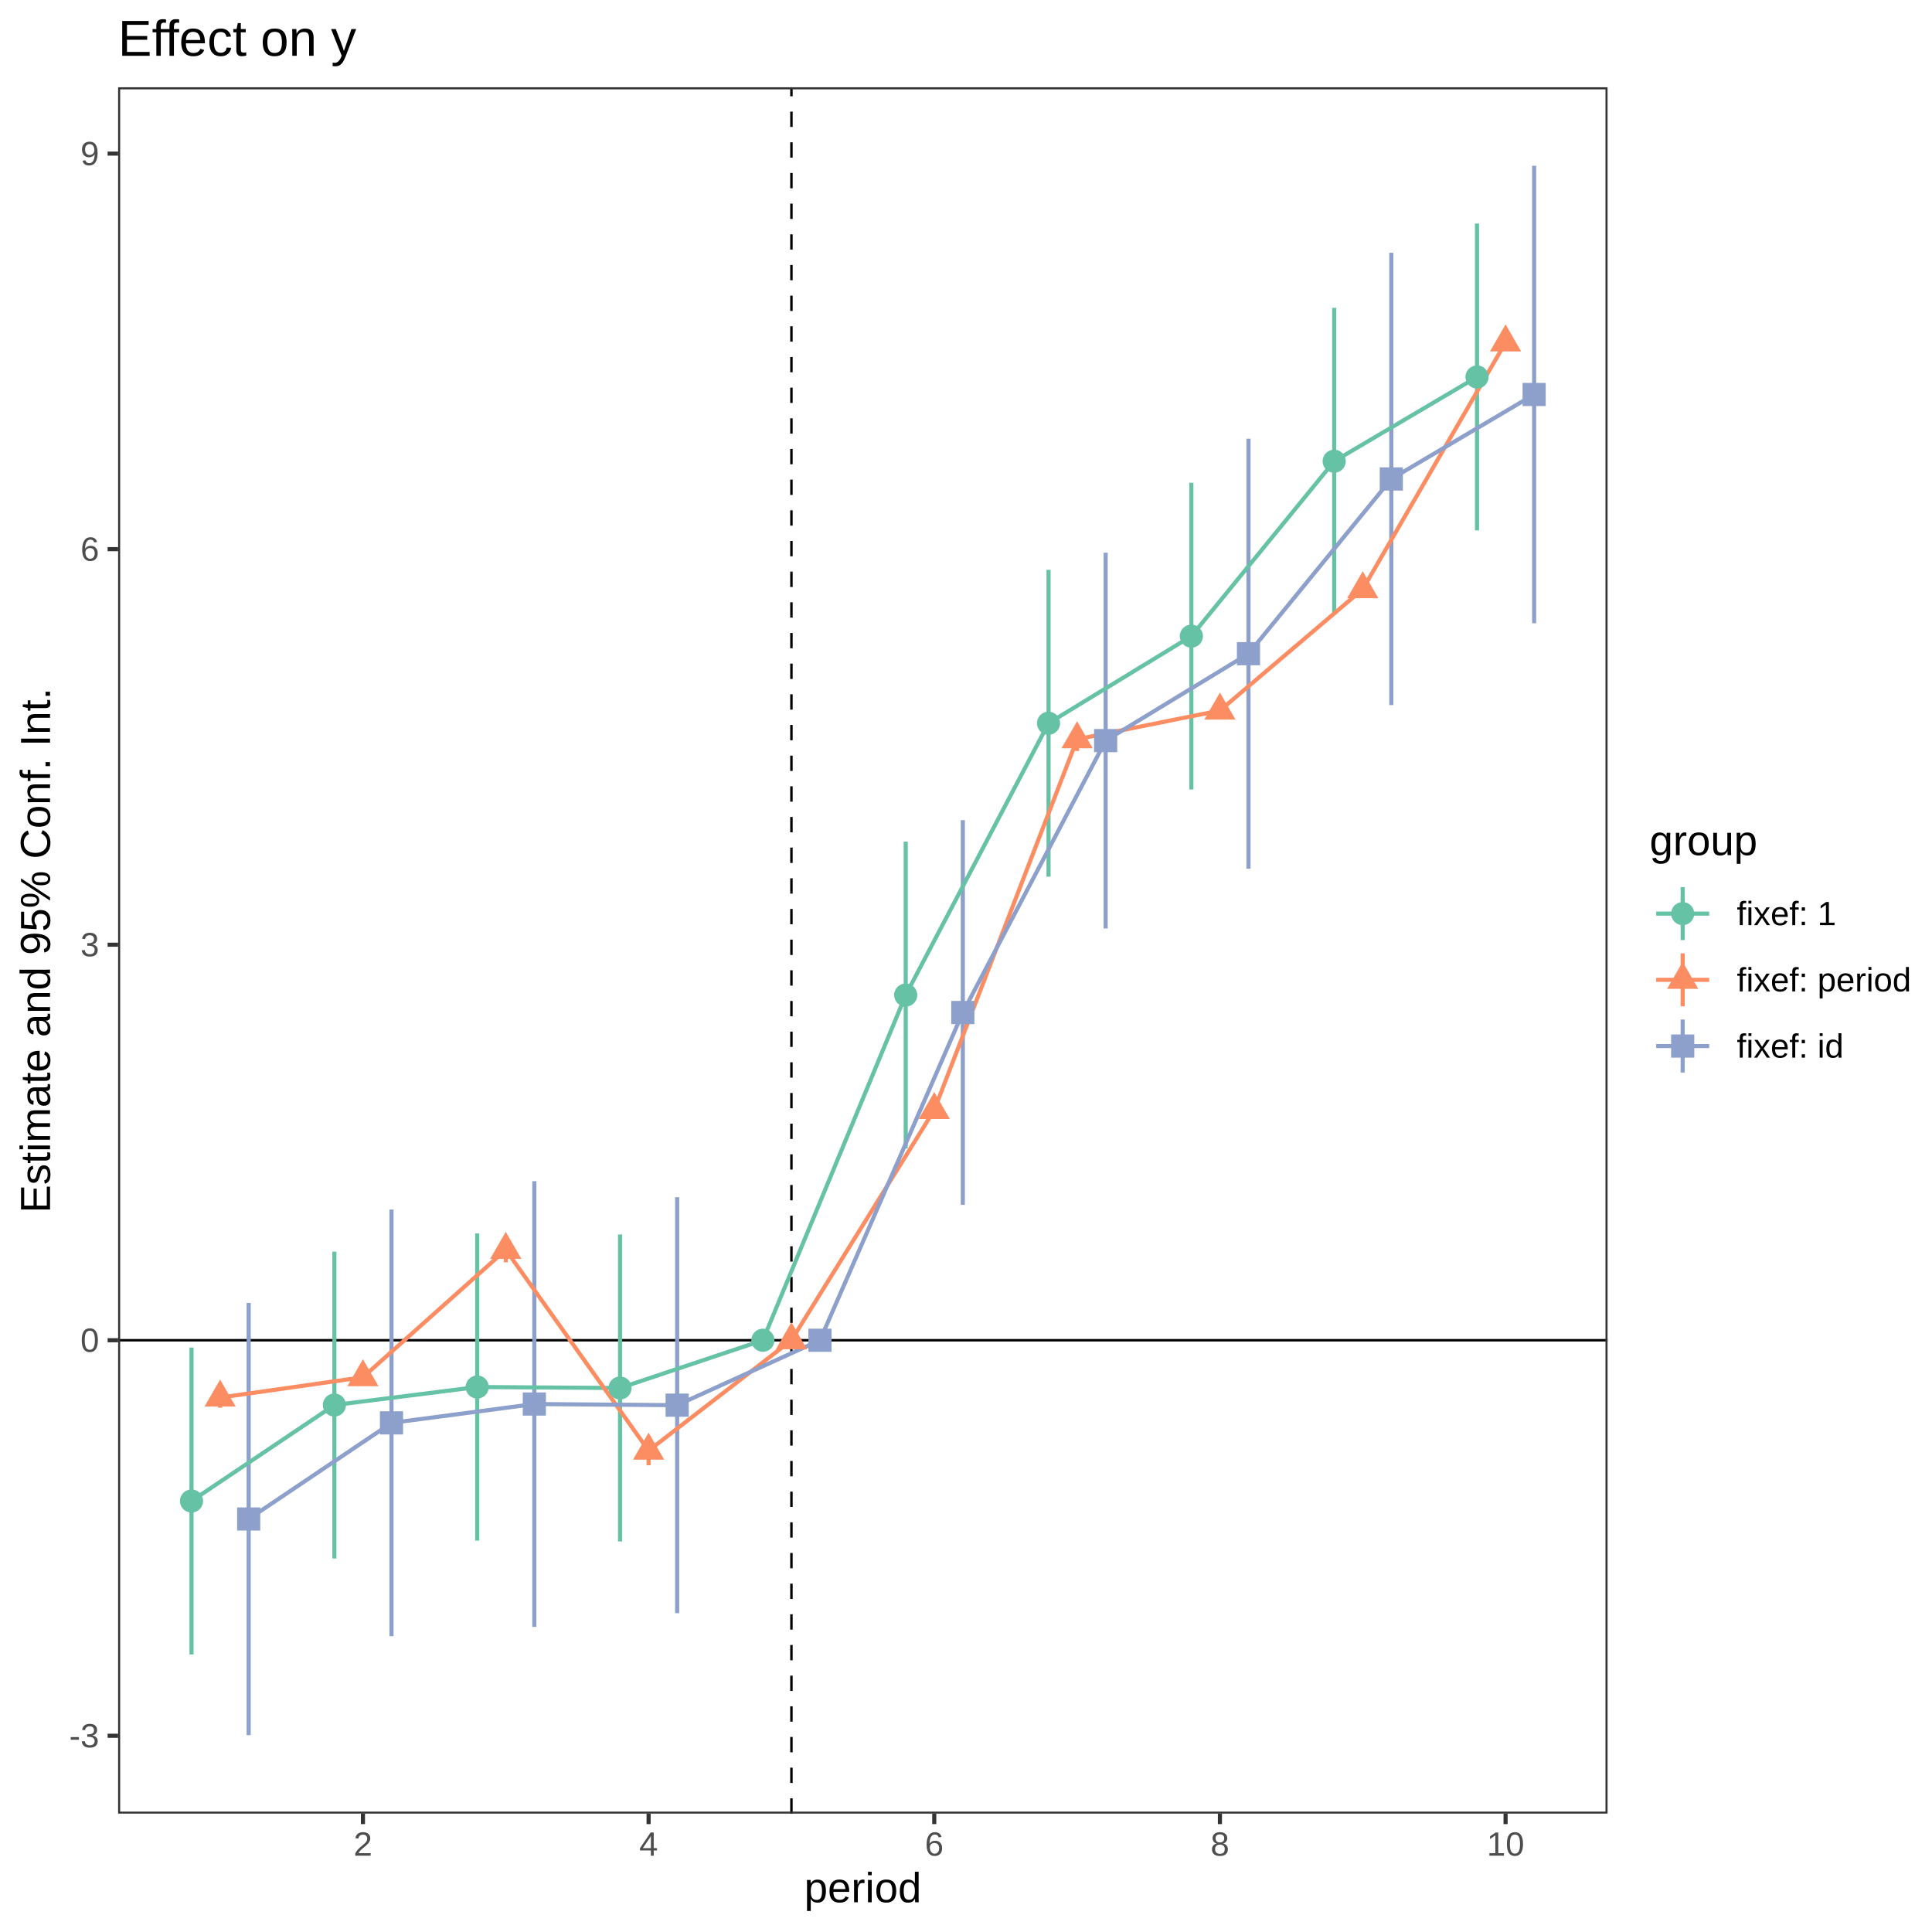
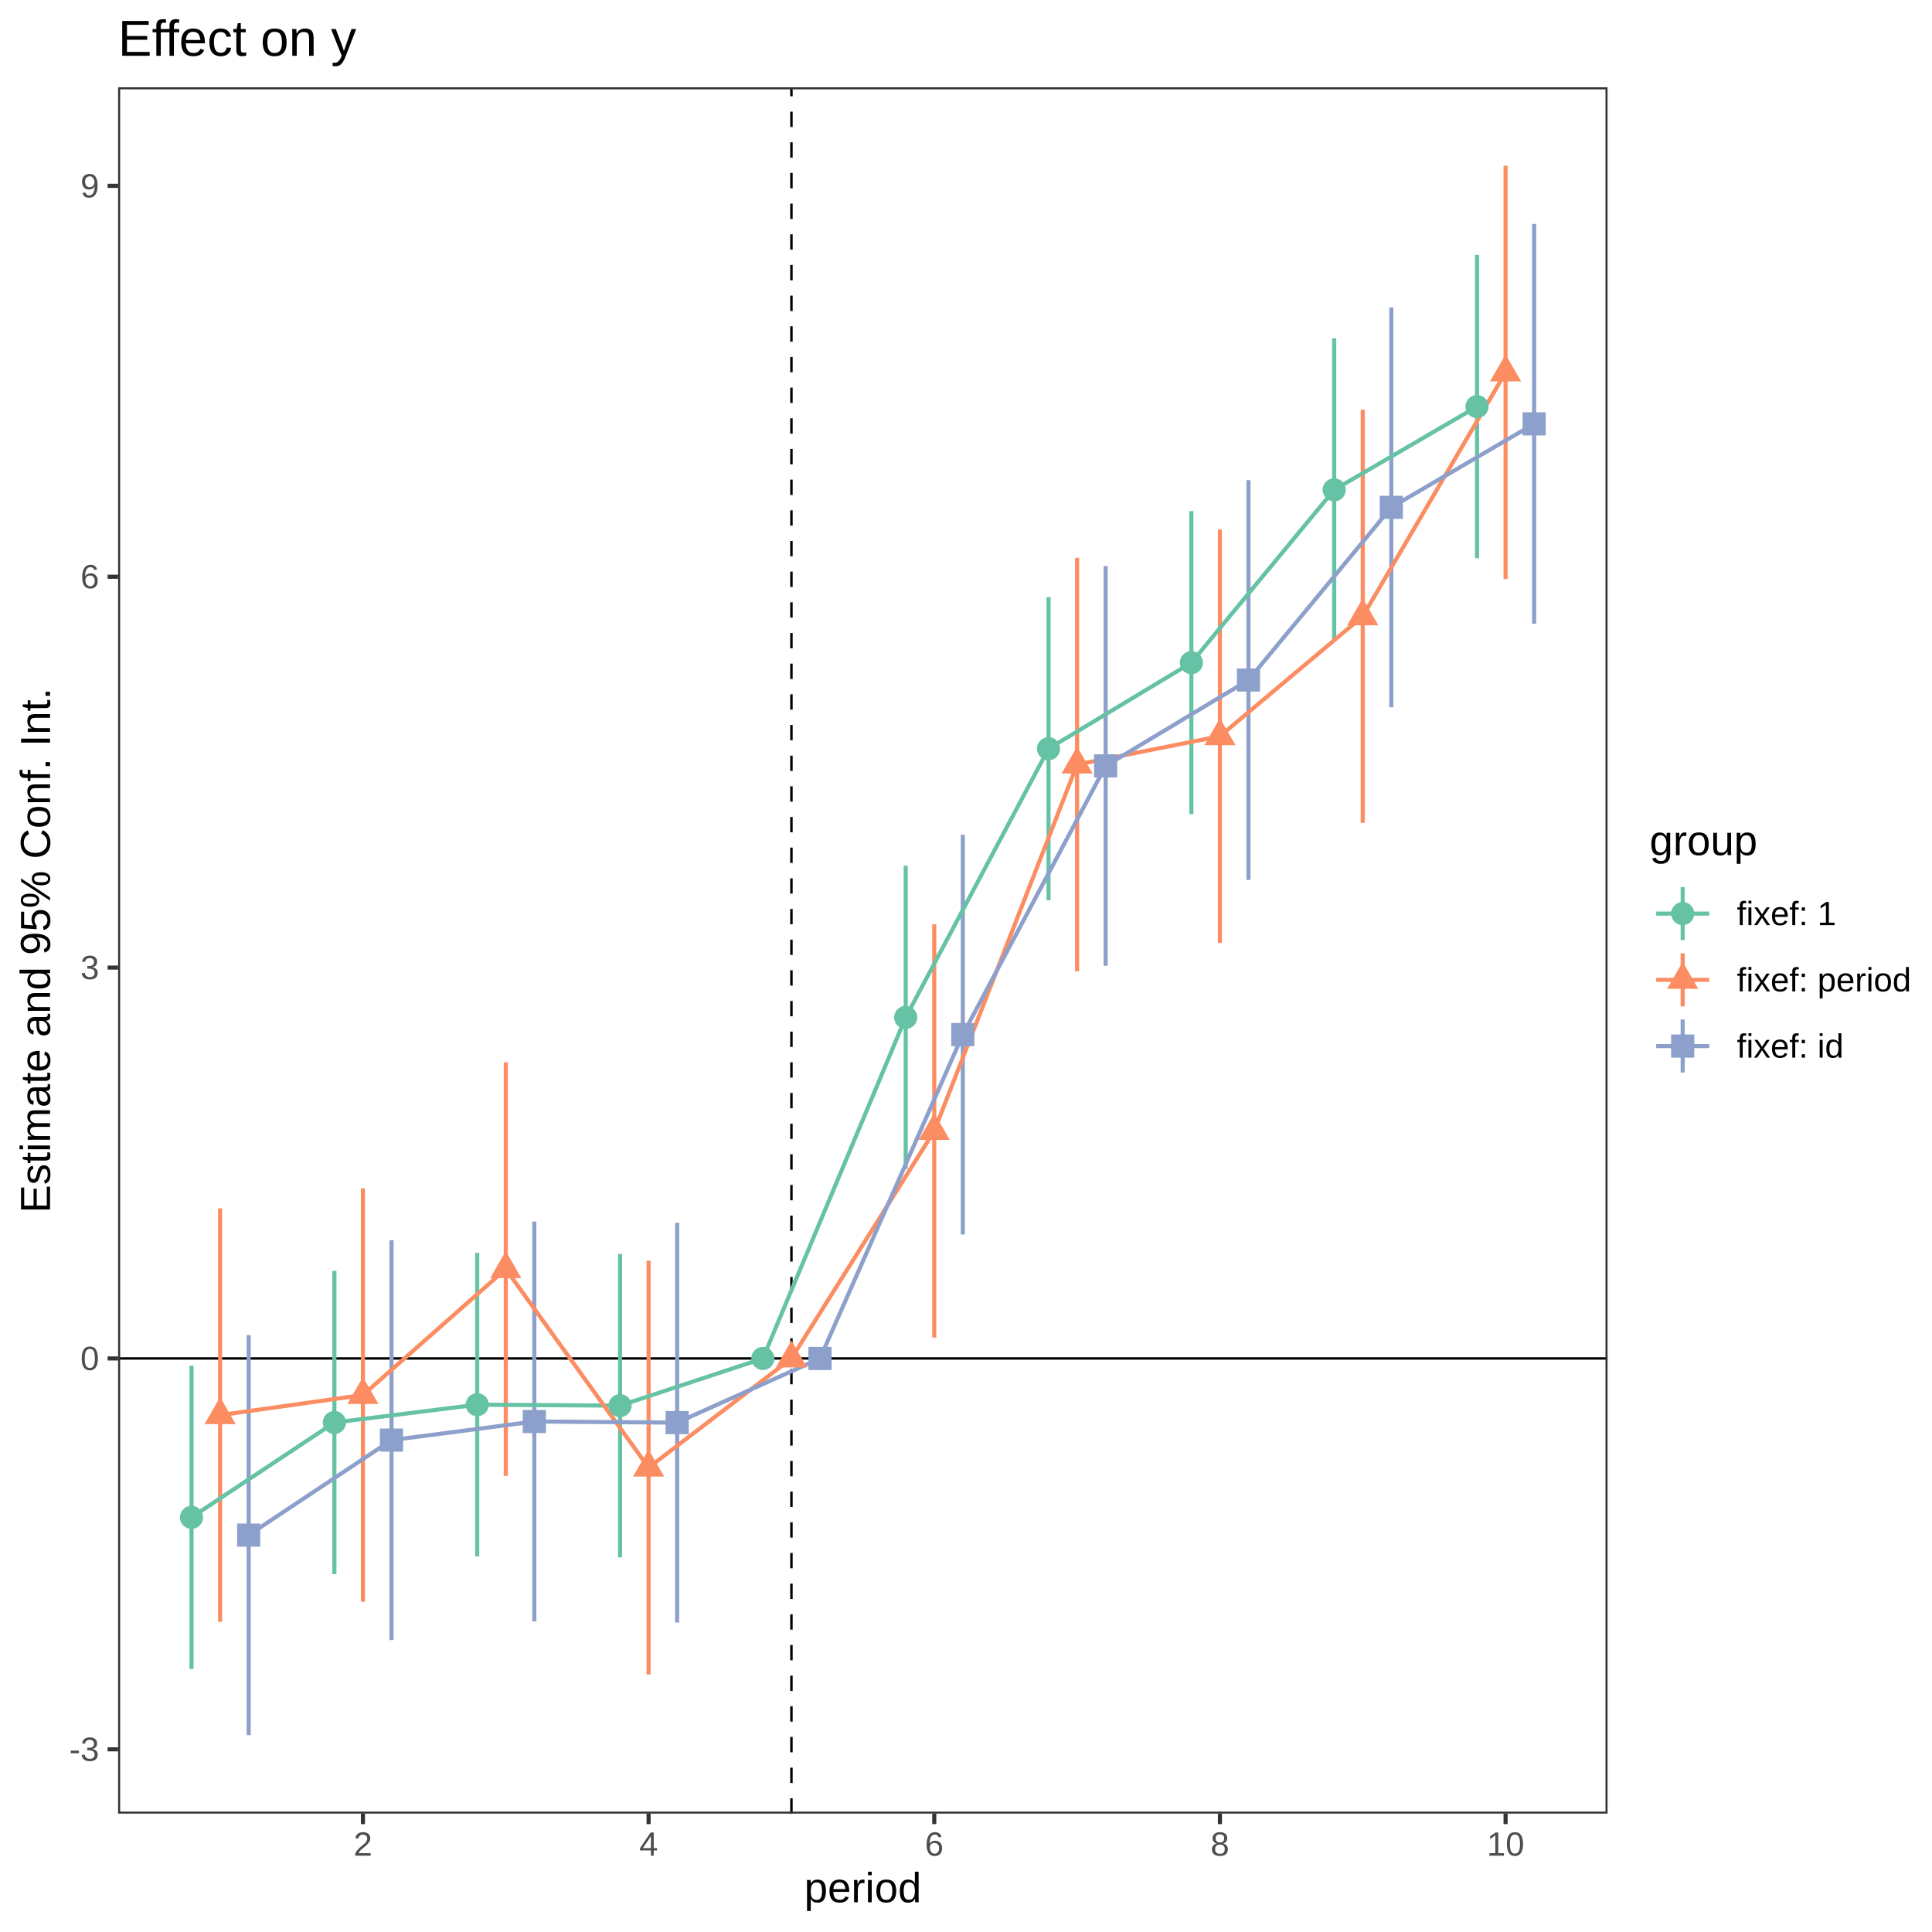
<svg xmlns="http://www.w3.org/2000/svg" width="504.00pt" height="504.00pt" viewBox="0 0 504.00 504.00">
  <g class="svglite">
    <defs>
      <style type="text/css">
    .svglite line, .svglite polyline, .svglite polygon, .svglite path, .svglite rect, .svglite circle {
      fill: none;
      stroke: #000000;
      stroke-linecap: round;
      stroke-linejoin: round;
      stroke-miterlimit: 10.00;
    }
    .svglite text {
      white-space: pre;
    }
    .svglite g.glyphgroup path {
      fill: inherit;
      stroke: none;
    }
  </style>
    </defs>
    <rect width="100%" height="100%" style="stroke: none; fill: #FFFFFF;" />
    <defs>
      <clipPath id="cpMC4wMHw1MDQuMDB8MC4wMHw1MDQuMDA=">
        <rect x="0.00" y="0.00" width="504.00" height="504.00" />
      </clipPath>
    </defs>
    <g clip-path="url(#cpMC4wMHw1MDQuMDB8MC4wMHw1MDQuMDA=)">
      <rect x="0" y="0.00" width="504.00" height="504.00" style="stroke-width: 1.07; stroke: #FFFFFF; fill: #FFFFFF;" />
    </g>
    <defs>
      <clipPath id="cpMzAuODF8NDE5LjM2fDIyLjc3fDQ3My4xMg==">
        <rect x="30.81" y="22.77" width="388.55" height="450.35" />
      </clipPath>
    </defs>
    <g clip-path="url(#cpMzAuODF8NDE5LjM2fDIyLjc3fDQ3My4xMg==)">
      <rect x="30.81" y="22.77" width="388.55" height="450.35" style="stroke-width: 1.07; stroke: none; fill: #FFFFFF;" />
      <line x1="206.46" y1="473.12" x2="206.46" y2="22.77" style="stroke-width: 0.64; stroke-dasharray: 4.00,4.00; stroke-linecap: butt;" />
-       <line x1="30.81" y1="349.63" x2="419.36" y2="349.63" style="stroke-width: 0.64; stroke-linecap: butt;" />
-       <line x1="49.96" y1="431.60" x2="49.96" y2="351.54" style="stroke-width: 1.07; stroke: #66C2A5; stroke-linecap: butt;" />
-       <line x1="57.42" y1="367.22" x2="57.42" y2="361.94" style="stroke-width: 1.07; stroke: #FC8D62; stroke-linecap: butt;" />
-       <line x1="64.87" y1="452.65" x2="64.87" y2="339.88" style="stroke-width: 1.07; stroke: #8DA0CB; stroke-linecap: butt;" />
-       <line x1="87.23" y1="406.56" x2="87.23" y2="326.51" style="stroke-width: 1.07; stroke: #66C2A5; stroke-linecap: butt;" />
-       <line x1="94.68" y1="361.08" x2="94.68" y2="357.47" style="stroke-width: 1.07; stroke: #FC8D62; stroke-linecap: butt;" />
-       <line x1="102.13" y1="426.84" x2="102.13" y2="315.53" style="stroke-width: 1.07; stroke: #8DA0CB; stroke-linecap: butt;" />
-       <line x1="124.49" y1="401.90" x2="124.49" y2="321.77" style="stroke-width: 1.07; stroke: #66C2A5; stroke-linecap: butt;" />
-       <line x1="131.94" y1="329.29" x2="131.94" y2="322.78" style="stroke-width: 1.07; stroke: #FC8D62; stroke-linecap: butt;" />
-       <line x1="139.39" y1="424.41" x2="139.39" y2="308.14" style="stroke-width: 1.07; stroke: #8DA0CB; stroke-linecap: butt;" />
-       <line x1="161.75" y1="402.13" x2="161.75" y2="322.04" style="stroke-width: 1.07; stroke: #66C2A5; stroke-linecap: butt;" />
-       <line x1="169.20" y1="382.25" x2="169.20" y2="374.62" style="stroke-width: 1.07; stroke: #FC8D62; stroke-linecap: butt;" />
-       <line x1="176.65" y1="420.83" x2="176.65" y2="312.30" style="stroke-width: 1.07; stroke: #8DA0CB; stroke-linecap: butt;" />
-       <line x1="199.01" y1="349.63" x2="199.01" y2="349.63" style="stroke-width: 1.07; stroke: #66C2A5; stroke-linecap: butt;" />
-       <line x1="206.46" y1="349.63" x2="206.46" y2="349.63" style="stroke-width: 1.07; stroke: #FC8D62; stroke-linecap: butt;" />
-       <line x1="213.91" y1="349.63" x2="213.91" y2="349.63" style="stroke-width: 1.07; stroke: #8DA0CB; stroke-linecap: butt;" />
-       <line x1="236.27" y1="299.61" x2="236.27" y2="219.56" style="stroke-width: 1.07; stroke: #66C2A5; stroke-linecap: butt;" />
-       <line x1="243.72" y1="291.11" x2="243.72" y2="288.02" style="stroke-width: 1.07; stroke: #FC8D62; stroke-linecap: butt;" />
-       <line x1="251.17" y1="314.31" x2="251.17" y2="213.95" style="stroke-width: 1.07; stroke: #8DA0CB; stroke-linecap: butt;" />
-       <line x1="273.53" y1="228.69" x2="273.53" y2="148.64" style="stroke-width: 1.07; stroke: #66C2A5; stroke-linecap: butt;" />
-       <line x1="280.98" y1="195.92" x2="280.98" y2="189.77" style="stroke-width: 1.07; stroke: #FC8D62; stroke-linecap: butt;" />
-       <line x1="288.43" y1="242.21" x2="288.43" y2="144.19" style="stroke-width: 1.07; stroke: #8DA0CB; stroke-linecap: butt;" />
-       <line x1="310.79" y1="205.96" x2="310.79" y2="125.93" style="stroke-width: 1.07; stroke: #66C2A5; stroke-linecap: butt;" />
-       <line x1="318.24" y1="185.38" x2="318.24" y2="185.34" style="stroke-width: 1.07; stroke: #FC8D62; stroke-linecap: butt;" />
-       <line x1="325.69" y1="226.63" x2="325.69" y2="114.44" style="stroke-width: 1.07; stroke: #8DA0CB; stroke-linecap: butt;" />
-       <line x1="348.05" y1="160.34" x2="348.05" y2="80.30" style="stroke-width: 1.07; stroke: #66C2A5; stroke-linecap: butt;" />
-       <line x1="355.50" y1="154.13" x2="355.50" y2="153.28" style="stroke-width: 1.07; stroke: #FC8D62; stroke-linecap: butt;" />
-       <line x1="362.95" y1="183.94" x2="362.95" y2="65.94" style="stroke-width: 1.07; stroke: #8DA0CB; stroke-linecap: butt;" />
-       <line x1="385.31" y1="138.36" x2="385.31" y2="58.32" style="stroke-width: 1.07; stroke: #66C2A5; stroke-linecap: butt;" />
-       <line x1="392.76" y1="90.72" x2="392.76" y2="87.92" style="stroke-width: 1.07; stroke: #FC8D62; stroke-linecap: butt;" />
-       <line x1="400.21" y1="162.58" x2="400.21" y2="43.24" style="stroke-width: 1.07; stroke: #8DA0CB; stroke-linecap: butt;" />
-       <polyline points="49.96,391.57 87.23,366.53 124.49,361.83 161.75,362.09 199.01,349.63 236.27,259.58 273.53,188.67 310.79,165.95 348.05,120.32 385.31,98.34 " style="stroke-width: 1.07; stroke: #66C2A5; stroke-linecap: butt;" />
-       <polyline points="57.42,364.58 94.68,359.28 131.94,326.04 169.20,378.43 206.46,349.63 243.72,289.57 280.98,192.85 318.24,185.36 355.50,153.70 392.76,89.32 " style="stroke-width: 1.07; stroke: #FC8D62; stroke-linecap: butt;" />
-       <polyline points="64.87,396.26 102.13,371.19 139.39,366.27 176.65,366.57 213.91,349.63 251.17,264.13 288.43,193.20 325.69,170.53 362.95,124.94 400.21,102.91 " style="stroke-width: 1.07; stroke: #8DA0CB; stroke-linecap: butt;" />
-       <circle cx="49.96" cy="391.57" r="3.02" style="stroke-width: 0.71; stroke: none; fill: #66C2A5;" />
-       <polygon points="57.42,359.88 61.49,366.93 53.35,366.93 " style="stroke-width: 0.71; stroke: none; fill: #FC8D62;" />
-       <polygon points="61.85,399.28 67.89,399.28 67.89,393.24 61.85,393.24 " style="stroke-width: 0.71; stroke: none; fill: #8DA0CB;" />
-       <circle cx="87.23" cy="366.53" r="3.02" style="stroke-width: 0.71; stroke: none; fill: #66C2A5;" />
-       <polygon points="94.68,354.58 98.75,361.62 90.61,361.62 " style="stroke-width: 0.71; stroke: none; fill: #FC8D62;" />
-       <polygon points="99.11,374.21 105.15,374.21 105.15,368.16 99.11,368.16 " style="stroke-width: 0.71; stroke: none; fill: #8DA0CB;" />
-       <circle cx="124.49" cy="361.83" r="3.02" style="stroke-width: 0.71; stroke: none; fill: #66C2A5;" />
-       <polygon points="131.94,321.34 136.01,328.39 127.87,328.39 " style="stroke-width: 0.71; stroke: none; fill: #FC8D62;" />
-       <polygon points="136.37,369.29 142.41,369.29 142.41,363.25 136.37,363.25 " style="stroke-width: 0.71; stroke: none; fill: #8DA0CB;" />
-       <circle cx="161.75" cy="362.09" r="3.02" style="stroke-width: 0.71; stroke: none; fill: #66C2A5;" />
-       <polygon points="169.20,373.73 173.27,380.78 165.13,380.78 " style="stroke-width: 0.71; stroke: none; fill: #FC8D62;" />
-       <polygon points="173.63,369.59 179.67,369.59 179.67,363.54 173.63,363.54 " style="stroke-width: 0.71; stroke: none; fill: #8DA0CB;" />
-       <circle cx="199.01" cy="349.63" r="3.02" style="stroke-width: 0.71; stroke: none; fill: #66C2A5;" />
-       <polygon points="206.46,344.93 210.53,351.98 202.39,351.98 " style="stroke-width: 0.71; stroke: none; fill: #FC8D62;" />
-       <polygon points="210.89,352.65 216.93,352.65 216.93,346.61 210.89,346.61 " style="stroke-width: 0.71; stroke: none; fill: #8DA0CB;" />
-       <circle cx="236.27" cy="259.58" r="3.02" style="stroke-width: 0.71; stroke: none; fill: #66C2A5;" />
-       <polygon points="243.72,284.87 247.79,291.92 239.65,291.92 " style="stroke-width: 0.71; stroke: none; fill: #FC8D62;" />
-       <polygon points="248.15,267.16 254.19,267.16 254.19,261.11 248.15,261.11 " style="stroke-width: 0.71; stroke: none; fill: #8DA0CB;" />
-       <circle cx="273.53" cy="188.67" r="3.02" style="stroke-width: 0.71; stroke: none; fill: #66C2A5;" />
-       <polygon points="280.98,188.15 285.05,195.20 276.91,195.20 " style="stroke-width: 0.71; stroke: none; fill: #FC8D62;" />
-       <polygon points="285.41,196.22 291.45,196.22 291.45,190.18 285.41,190.18 " style="stroke-width: 0.71; stroke: none; fill: #8DA0CB;" />
-       <circle cx="310.79" cy="165.95" r="3.02" style="stroke-width: 0.71; stroke: none; fill: #66C2A5;" />
-       <polygon points="318.24,180.66 322.31,187.71 314.17,187.71 " style="stroke-width: 0.71; stroke: none; fill: #FC8D62;" />
-       <polygon points="322.67,173.55 328.71,173.55 328.71,167.51 322.67,167.51 " style="stroke-width: 0.71; stroke: none; fill: #8DA0CB;" />
-       <circle cx="348.05" cy="120.32" r="3.02" style="stroke-width: 0.71; stroke: none; fill: #66C2A5;" />
-       <polygon points="355.50,149.01 359.57,156.05 351.43,156.05 " style="stroke-width: 0.71; stroke: none; fill: #FC8D62;" />
-       <polygon points="359.93,127.97 365.97,127.97 365.97,121.92 359.93,121.92 " style="stroke-width: 0.71; stroke: none; fill: #8DA0CB;" />
-       <circle cx="385.31" cy="98.34" r="3.02" style="stroke-width: 0.71; stroke: none; fill: #66C2A5;" />
-       <polygon points="392.76,84.62 396.83,91.67 388.69,91.67 " style="stroke-width: 0.71; stroke: none; fill: #FC8D62;" />
-       <polygon points="397.19,105.93 403.23,105.93 403.23,99.89 397.19,99.89 " style="stroke-width: 0.71; stroke: none; fill: #8DA0CB;" />
+       <line x1="30.81" y1="354.38" x2="419.36" y2="354.38" style="stroke-width: 0.64; stroke-linecap: butt;" />
+       <line x1="49.96" y1="435.39" x2="49.96" y2="356.27" style="stroke-width: 1.07; stroke: #66C2A5; stroke-linecap: butt;" />
+       <line x1="57.42" y1="423.08" x2="57.42" y2="315.23" style="stroke-width: 1.07; stroke: #FC8D62; stroke-linecap: butt;" />
+       <line x1="64.87" y1="452.65" x2="64.87" y2="348.28" style="stroke-width: 1.07; stroke: #8DA0CB; stroke-linecap: butt;" />
+       <line x1="87.23" y1="410.64" x2="87.23" y2="331.53" style="stroke-width: 1.07; stroke: #66C2A5; stroke-linecap: butt;" />
+       <line x1="94.68" y1="417.83" x2="94.68" y2="310.00" style="stroke-width: 1.07; stroke: #FC8D62; stroke-linecap: butt;" />
+       <line x1="102.13" y1="427.85" x2="102.13" y2="323.52" style="stroke-width: 1.07; stroke: #8DA0CB; stroke-linecap: butt;" />
+       <line x1="124.49" y1="406.03" x2="124.49" y2="326.85" style="stroke-width: 1.07; stroke: #66C2A5; stroke-linecap: butt;" />
+       <line x1="131.94" y1="385.01" x2="131.94" y2="277.12" style="stroke-width: 1.07; stroke: #FC8D62; stroke-linecap: butt;" />
+       <line x1="139.39" y1="422.98" x2="139.39" y2="318.68" style="stroke-width: 1.07; stroke: #8DA0CB; stroke-linecap: butt;" />
+       <line x1="161.75" y1="406.27" x2="161.75" y2="327.12" style="stroke-width: 1.07; stroke: #66C2A5; stroke-linecap: butt;" />
+       <line x1="169.20" y1="436.81" x2="169.20" y2="328.88" style="stroke-width: 1.07; stroke: #FC8D62; stroke-linecap: butt;" />
+       <line x1="176.65" y1="423.26" x2="176.65" y2="318.98" style="stroke-width: 1.07; stroke: #8DA0CB; stroke-linecap: butt;" />
+       <line x1="199.01" y1="354.38" x2="199.01" y2="354.38" style="stroke-width: 1.07; stroke: #66C2A5; stroke-linecap: butt;" />
+       <line x1="206.46" y1="354.38" x2="206.46" y2="354.38" style="stroke-width: 1.07; stroke: #FC8D62; stroke-linecap: butt;" />
+       <line x1="213.91" y1="354.38" x2="213.91" y2="354.38" style="stroke-width: 1.07; stroke: #8DA0CB; stroke-linecap: butt;" />
+       <line x1="236.27" y1="304.95" x2="236.27" y2="225.85" style="stroke-width: 1.07; stroke: #66C2A5; stroke-linecap: butt;" />
+       <line x1="243.72" y1="348.94" x2="243.72" y2="241.12" style="stroke-width: 1.07; stroke: #FC8D62; stroke-linecap: butt;" />
+       <line x1="251.17" y1="322.04" x2="251.17" y2="217.75" style="stroke-width: 1.07; stroke: #8DA0CB; stroke-linecap: butt;" />
+       <line x1="273.53" y1="234.87" x2="273.53" y2="155.76" style="stroke-width: 1.07; stroke: #66C2A5; stroke-linecap: butt;" />
+       <line x1="280.98" y1="253.39" x2="280.98" y2="145.51" style="stroke-width: 1.07; stroke: #FC8D62; stroke-linecap: butt;" />
+       <line x1="288.43" y1="251.94" x2="288.43" y2="147.66" style="stroke-width: 1.07; stroke: #8DA0CB; stroke-linecap: butt;" />
+       <line x1="310.79" y1="212.41" x2="310.79" y2="133.32" style="stroke-width: 1.07; stroke: #66C2A5; stroke-linecap: butt;" />
+       <line x1="318.24" y1="245.95" x2="318.24" y2="138.15" style="stroke-width: 1.07; stroke: #FC8D62; stroke-linecap: butt;" />
+       <line x1="325.69" y1="229.55" x2="325.69" y2="125.25" style="stroke-width: 1.07; stroke: #8DA0CB; stroke-linecap: butt;" />
+       <line x1="348.05" y1="167.32" x2="348.05" y2="88.23" style="stroke-width: 1.07; stroke: #66C2A5; stroke-linecap: butt;" />
+       <line x1="355.50" y1="214.67" x2="355.50" y2="106.87" style="stroke-width: 1.07; stroke: #FC8D62; stroke-linecap: butt;" />
+       <line x1="362.95" y1="184.51" x2="362.95" y2="80.19" style="stroke-width: 1.07; stroke: #8DA0CB; stroke-linecap: butt;" />
+       <line x1="385.31" y1="145.61" x2="385.31" y2="66.51" style="stroke-width: 1.07; stroke: #66C2A5; stroke-linecap: butt;" />
+       <line x1="392.76" y1="151.05" x2="392.76" y2="43.24" style="stroke-width: 1.07; stroke: #FC8D62; stroke-linecap: butt;" />
+       <line x1="400.21" y1="162.72" x2="400.21" y2="58.43" style="stroke-width: 1.07; stroke: #8DA0CB; stroke-linecap: butt;" />
+       <polyline points="49.96,395.83 87.23,371.09 124.49,366.44 161.75,366.69 199.01,354.38 236.27,265.40 273.53,195.32 310.79,172.87 348.05,127.78 385.31,106.06 " style="stroke-width: 1.07; stroke: #66C2A5; stroke-linecap: butt;" />
+       <polyline points="57.42,369.16 94.68,363.91 131.94,331.07 169.20,382.85 206.46,354.38 243.72,295.03 280.98,199.45 318.24,192.05 355.50,160.77 392.76,97.14 " style="stroke-width: 1.07; stroke: #FC8D62; stroke-linecap: butt;" />
+       <polyline points="64.87,400.46 102.13,375.68 139.39,370.83 176.65,371.12 213.91,354.38 251.17,269.90 288.43,199.80 325.69,177.40 362.95,132.35 400.21,110.57 " style="stroke-width: 1.07; stroke: #8DA0CB; stroke-linecap: butt;" />
+       <circle cx="49.96" cy="395.83" r="3.02" style="stroke-width: 0.71; stroke: none; fill: #66C2A5;" />
+       <polygon points="57.42,364.46 61.49,371.51 53.35,371.51 " style="stroke-width: 0.71; stroke: none; fill: #FC8D62;" />
+       <polygon points="61.85,403.48 67.89,403.48 67.89,397.44 61.85,397.44 " style="stroke-width: 0.71; stroke: none; fill: #8DA0CB;" />
+       <circle cx="87.23" cy="371.09" r="3.02" style="stroke-width: 0.71; stroke: none; fill: #66C2A5;" />
+       <polygon points="94.68,359.21 98.75,366.26 90.61,366.26 " style="stroke-width: 0.71; stroke: none; fill: #FC8D62;" />
+       <polygon points="99.11,378.70 105.15,378.70 105.15,372.66 99.11,372.66 " style="stroke-width: 0.71; stroke: none; fill: #8DA0CB;" />
+       <circle cx="124.49" cy="366.44" r="3.02" style="stroke-width: 0.71; stroke: none; fill: #66C2A5;" />
+       <polygon points="131.94,326.37 136.01,333.42 127.87,333.42 " style="stroke-width: 0.71; stroke: none; fill: #FC8D62;" />
+       <polygon points="136.37,373.85 142.41,373.85 142.41,367.81 136.37,367.81 " style="stroke-width: 0.71; stroke: none; fill: #8DA0CB;" />
+       <circle cx="161.75" cy="366.69" r="3.02" style="stroke-width: 0.71; stroke: none; fill: #66C2A5;" />
+       <polygon points="169.20,378.15 173.27,385.19 165.13,385.19 " style="stroke-width: 0.71; stroke: none; fill: #FC8D62;" />
+       <polygon points="173.63,374.14 179.67,374.14 179.67,368.10 173.63,368.10 " style="stroke-width: 0.71; stroke: none; fill: #8DA0CB;" />
+       <circle cx="199.01" cy="354.38" r="3.02" style="stroke-width: 0.71; stroke: none; fill: #66C2A5;" />
+       <polygon points="206.46,349.68 210.53,356.73 202.39,356.73 " style="stroke-width: 0.71; stroke: none; fill: #FC8D62;" />
+       <polygon points="210.89,357.40 216.93,357.40 216.93,351.36 210.89,351.36 " style="stroke-width: 0.71; stroke: none; fill: #8DA0CB;" />
+       <circle cx="236.27" cy="265.40" r="3.02" style="stroke-width: 0.71; stroke: none; fill: #66C2A5;" />
+       <polygon points="243.72,290.33 247.79,297.38 239.65,297.38 " style="stroke-width: 0.71; stroke: none; fill: #FC8D62;" />
+       <polygon points="248.15,272.92 254.19,272.92 254.19,266.87 248.15,266.87 " style="stroke-width: 0.71; stroke: none; fill: #8DA0CB;" />
+       <circle cx="273.53" cy="195.32" r="3.02" style="stroke-width: 0.71; stroke: none; fill: #66C2A5;" />
+       <polygon points="280.98,194.75 285.05,201.80 276.91,201.80 " style="stroke-width: 0.71; stroke: none; fill: #FC8D62;" />
+       <polygon points="285.41,202.82 291.45,202.82 291.45,196.77 285.41,196.77 " style="stroke-width: 0.71; stroke: none; fill: #8DA0CB;" />
+       <circle cx="310.79" cy="172.87" r="3.02" style="stroke-width: 0.71; stroke: none; fill: #66C2A5;" />
+       <polygon points="318.24,187.35 322.31,194.40 314.17,194.40 " style="stroke-width: 0.71; stroke: none; fill: #FC8D62;" />
+       <polygon points="322.67,180.42 328.71,180.42 328.71,174.38 322.67,174.38 " style="stroke-width: 0.71; stroke: none; fill: #8DA0CB;" />
+       <circle cx="348.05" cy="127.78" r="3.02" style="stroke-width: 0.71; stroke: none; fill: #66C2A5;" />
+       <polygon points="355.50,156.07 359.57,163.12 351.43,163.12 " style="stroke-width: 0.71; stroke: none; fill: #FC8D62;" />
+       <polygon points="359.93,135.37 365.97,135.37 365.97,129.33 359.93,129.33 " style="stroke-width: 0.71; stroke: none; fill: #8DA0CB;" />
+       <circle cx="385.31" cy="106.06" r="3.02" style="stroke-width: 0.71; stroke: none; fill: #66C2A5;" />
+       <polygon points="392.76,92.44 396.83,99.49 388.69,99.49 " style="stroke-width: 0.71; stroke: none; fill: #FC8D62;" />
+       <polygon points="397.19,113.60 403.23,113.60 403.23,107.55 397.19,107.55 " style="stroke-width: 0.71; stroke: none; fill: #8DA0CB;" />
      <rect x="30.81" y="22.77" width="388.55" height="450.35" style="stroke-width: 1.07; stroke: #333333;" />
    </g>
    <g clip-path="url(#cpMC4wMHw1MDQuMDB8MC4wMHw1MDQuMDA=)">
-       <text x="25.88" y="455.84" text-anchor="end" style="font-size: 8.80px;fill: #4D4D4D; font-family: &quot;Liberation Sans&quot;;" textLength="7.81px" lengthAdjust="spacingAndGlyphs">-3</text>
-       <text x="25.88" y="352.66" text-anchor="end" style="font-size: 8.80px;fill: #4D4D4D; font-family: &quot;Liberation Sans&quot;;" textLength="4.89px" lengthAdjust="spacingAndGlyphs">0</text>
-       <text x="25.88" y="249.47" text-anchor="end" style="font-size: 8.80px;fill: #4D4D4D; font-family: &quot;Liberation Sans&quot;;" textLength="4.89px" lengthAdjust="spacingAndGlyphs">3</text>
-       <text x="25.88" y="146.29" text-anchor="end" style="font-size: 8.80px;fill: #4D4D4D; font-family: &quot;Liberation Sans&quot;;" textLength="4.89px" lengthAdjust="spacingAndGlyphs">6</text>
-       <text x="25.88" y="43.10" text-anchor="end" style="font-size: 8.80px;fill: #4D4D4D; font-family: &quot;Liberation Sans&quot;;" textLength="4.89px" lengthAdjust="spacingAndGlyphs">9</text>
-       <polyline points="28.07,452.81 30.81,452.81 " style="stroke-width: 1.07; stroke: #333333; stroke-linecap: butt;" />
-       <polyline points="28.07,349.63 30.81,349.63 " style="stroke-width: 1.07; stroke: #333333; stroke-linecap: butt;" />
-       <polyline points="28.07,246.44 30.81,246.44 " style="stroke-width: 1.07; stroke: #333333; stroke-linecap: butt;" />
-       <polyline points="28.07,143.26 30.81,143.26 " style="stroke-width: 1.07; stroke: #333333; stroke-linecap: butt;" />
-       <polyline points="28.07,40.07 30.81,40.07 " style="stroke-width: 1.07; stroke: #333333; stroke-linecap: butt;" />
+       <text x="25.88" y="459.37" text-anchor="end" style="font-size: 8.80px;fill: #4D4D4D; font-family: &quot;Liberation Sans&quot;;" textLength="7.81px" lengthAdjust="spacingAndGlyphs">-3</text>
+       <text x="25.88" y="357.41" text-anchor="end" style="font-size: 8.80px;fill: #4D4D4D; font-family: &quot;Liberation Sans&quot;;" textLength="4.89px" lengthAdjust="spacingAndGlyphs">0</text>
+       <text x="25.88" y="255.44" text-anchor="end" style="font-size: 8.80px;fill: #4D4D4D; font-family: &quot;Liberation Sans&quot;;" textLength="4.89px" lengthAdjust="spacingAndGlyphs">3</text>
+       <text x="25.88" y="153.47" text-anchor="end" style="font-size: 8.80px;fill: #4D4D4D; font-family: &quot;Liberation Sans&quot;;" textLength="4.89px" lengthAdjust="spacingAndGlyphs">6</text>
+       <text x="25.88" y="51.51" text-anchor="end" style="font-size: 8.80px;fill: #4D4D4D; font-family: &quot;Liberation Sans&quot;;" textLength="4.89px" lengthAdjust="spacingAndGlyphs">9</text>
+       <polyline points="28.07,456.35 30.81,456.35 " style="stroke-width: 1.07; stroke: #333333; stroke-linecap: butt;" />
+       <polyline points="28.07,354.38 30.81,354.38 " style="stroke-width: 1.07; stroke: #333333; stroke-linecap: butt;" />
+       <polyline points="28.07,252.41 30.81,252.41 " style="stroke-width: 1.07; stroke: #333333; stroke-linecap: butt;" />
+       <polyline points="28.07,150.45 30.81,150.45 " style="stroke-width: 1.07; stroke: #333333; stroke-linecap: butt;" />
+       <polyline points="28.07,48.48 30.81,48.48 " style="stroke-width: 1.07; stroke: #333333; stroke-linecap: butt;" />
      <polyline points="94.68,475.86 94.68,473.12 " style="stroke-width: 1.07; stroke: #333333; stroke-linecap: butt;" />
      <polyline points="169.20,475.86 169.20,473.12 " style="stroke-width: 1.07; stroke: #333333; stroke-linecap: butt;" />
      <polyline points="243.72,475.86 243.72,473.12 " style="stroke-width: 1.07; stroke: #333333; stroke-linecap: butt;" />
      <polyline points="318.24,475.86 318.24,473.12 " style="stroke-width: 1.07; stroke: #333333; stroke-linecap: butt;" />
      <polyline points="392.76,475.86 392.76,473.12 " style="stroke-width: 1.07; stroke: #333333; stroke-linecap: butt;" />
      <text x="94.68" y="484.10" text-anchor="middle" style="font-size: 8.80px;fill: #4D4D4D; font-family: &quot;Liberation Sans&quot;;" textLength="4.89px" lengthAdjust="spacingAndGlyphs">2</text>
      <text x="169.20" y="484.10" text-anchor="middle" style="font-size: 8.80px;fill: #4D4D4D; font-family: &quot;Liberation Sans&quot;;" textLength="4.89px" lengthAdjust="spacingAndGlyphs">4</text>
      <text x="243.72" y="484.10" text-anchor="middle" style="font-size: 8.80px;fill: #4D4D4D; font-family: &quot;Liberation Sans&quot;;" textLength="4.89px" lengthAdjust="spacingAndGlyphs">6</text>
      <text x="318.24" y="484.10" text-anchor="middle" style="font-size: 8.80px;fill: #4D4D4D; font-family: &quot;Liberation Sans&quot;;" textLength="4.89px" lengthAdjust="spacingAndGlyphs">8</text>
      <text x="392.76" y="484.10" text-anchor="middle" style="font-size: 8.80px;fill: #4D4D4D; font-family: &quot;Liberation Sans&quot;;" textLength="9.78px" lengthAdjust="spacingAndGlyphs">10</text>
      <text x="225.09" y="496.24" text-anchor="middle" style="font-size: 11.00px; font-family: &quot;Liberation Sans&quot;;" textLength="30.59px" lengthAdjust="spacingAndGlyphs">period</text>
      <text transform="translate(13.05,247.94) rotate(-90)" text-anchor="middle" style="font-size: 11.00px; font-family: &quot;Liberation Sans&quot;;" textLength="137.09px" lengthAdjust="spacingAndGlyphs">Estimate and 95% Conf. Int.</text>
      <rect x="430.32" y="214.36" width="68.20" height="67.17" style="stroke-width: 1.07; stroke: none; fill: #FFFFFF;" />
      <text x="430.32" y="223.07" style="font-size: 11.00px; font-family: &quot;Liberation Sans&quot;;" textLength="28.16px" lengthAdjust="spacingAndGlyphs">group</text>
      <rect x="430.32" y="229.69" width="17.28" height="17.28" style="stroke-width: 1.07; stroke: none; fill: #FFFFFF;" />
      <line x1="438.96" y1="245.24" x2="438.96" y2="231.41" style="stroke-width: 1.07; stroke: #66C2A5; stroke-linecap: butt;" />
      <line x1="432.05" y1="238.33" x2="445.88" y2="238.33" style="stroke-width: 1.07; stroke: #66C2A5; stroke-linecap: butt;" />
      <circle cx="438.96" cy="238.33" r="3.02" style="stroke-width: 0.71; stroke: none; fill: #66C2A5;" />
      <rect x="430.32" y="246.97" width="17.28" height="17.28" style="stroke-width: 1.07; stroke: none; fill: #FFFFFF;" />
      <line x1="438.96" y1="262.52" x2="438.96" y2="248.69" style="stroke-width: 1.07; stroke: #FC8D62; stroke-linecap: butt;" />
      <line x1="432.05" y1="255.61" x2="445.88" y2="255.61" style="stroke-width: 1.07; stroke: #FC8D62; stroke-linecap: butt;" />
      <polygon points="438.96,250.91 443.03,257.96 434.89,257.96 " style="stroke-width: 0.71; stroke: none; fill: #FC8D62;" />
      <rect x="430.32" y="264.25" width="17.28" height="17.28" style="stroke-width: 1.07; stroke: none; fill: #FFFFFF;" />
      <line x1="438.96" y1="279.80" x2="438.96" y2="265.97" style="stroke-width: 1.07; stroke: #8DA0CB; stroke-linecap: butt;" />
      <line x1="432.05" y1="272.89" x2="445.88" y2="272.89" style="stroke-width: 1.07; stroke: #8DA0CB; stroke-linecap: butt;" />
      <polygon points="435.94,275.91 441.99,275.91 441.99,269.86 435.94,269.86 " style="stroke-width: 0.71; stroke: none; fill: #8DA0CB;" />
      <text x="453.08" y="241.35" style="font-size: 8.80px; font-family: &quot;Liberation Sans&quot;;" textLength="25.89px" lengthAdjust="spacingAndGlyphs">fixef: 1</text>
      <text x="453.08" y="258.63" style="font-size: 8.80px; font-family: &quot;Liberation Sans&quot;;" textLength="45.44px" lengthAdjust="spacingAndGlyphs">fixef: period</text>
      <text x="453.08" y="275.91" style="font-size: 8.80px; font-family: &quot;Liberation Sans&quot;;" textLength="27.84px" lengthAdjust="spacingAndGlyphs">fixef: id</text>
      <text x="30.81" y="14.55" style="font-size: 13.20px; font-family: &quot;Liberation Sans&quot;;" textLength="62.02px" lengthAdjust="spacingAndGlyphs">Effect on y</text>
    </g>
  </g>
</svg>
